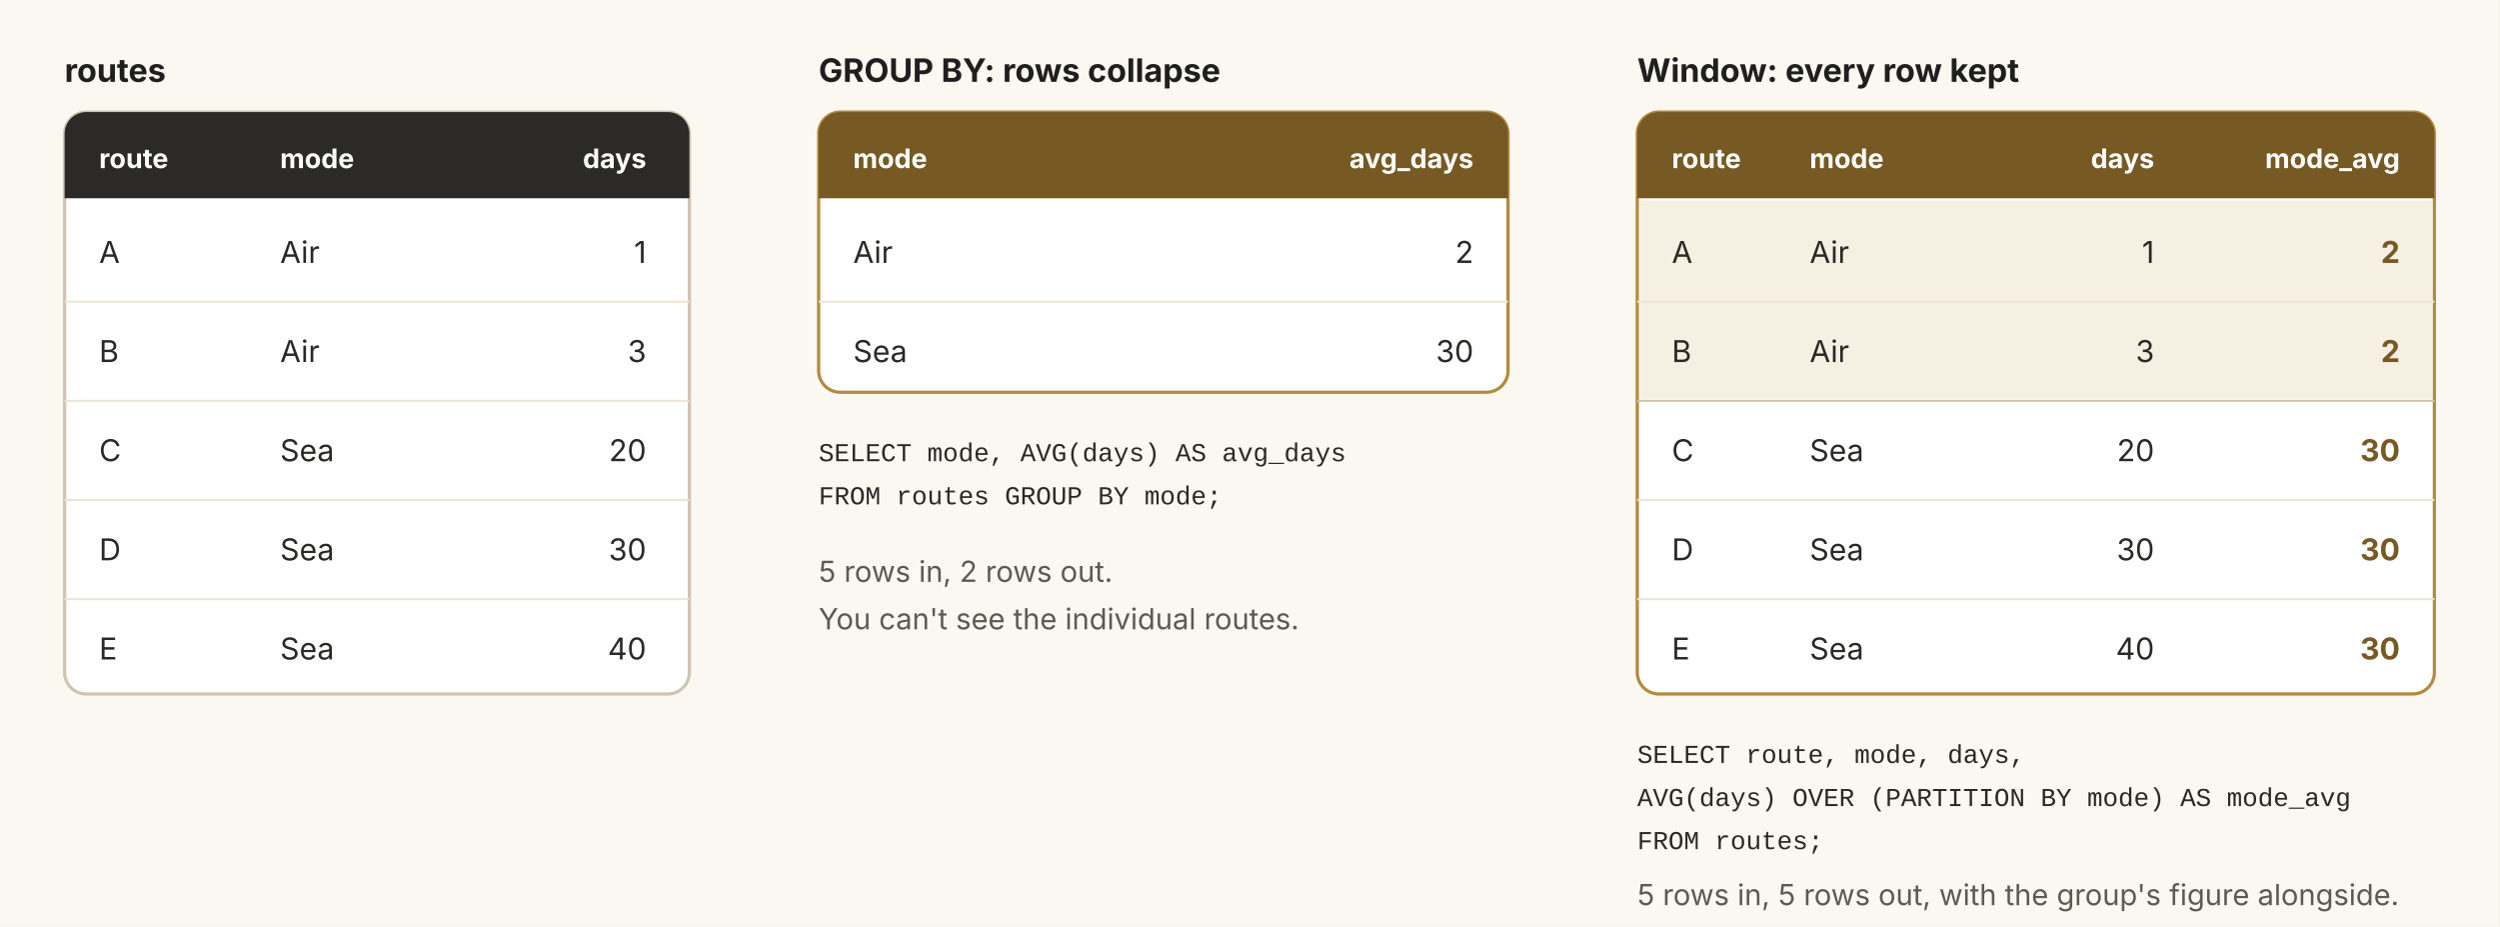
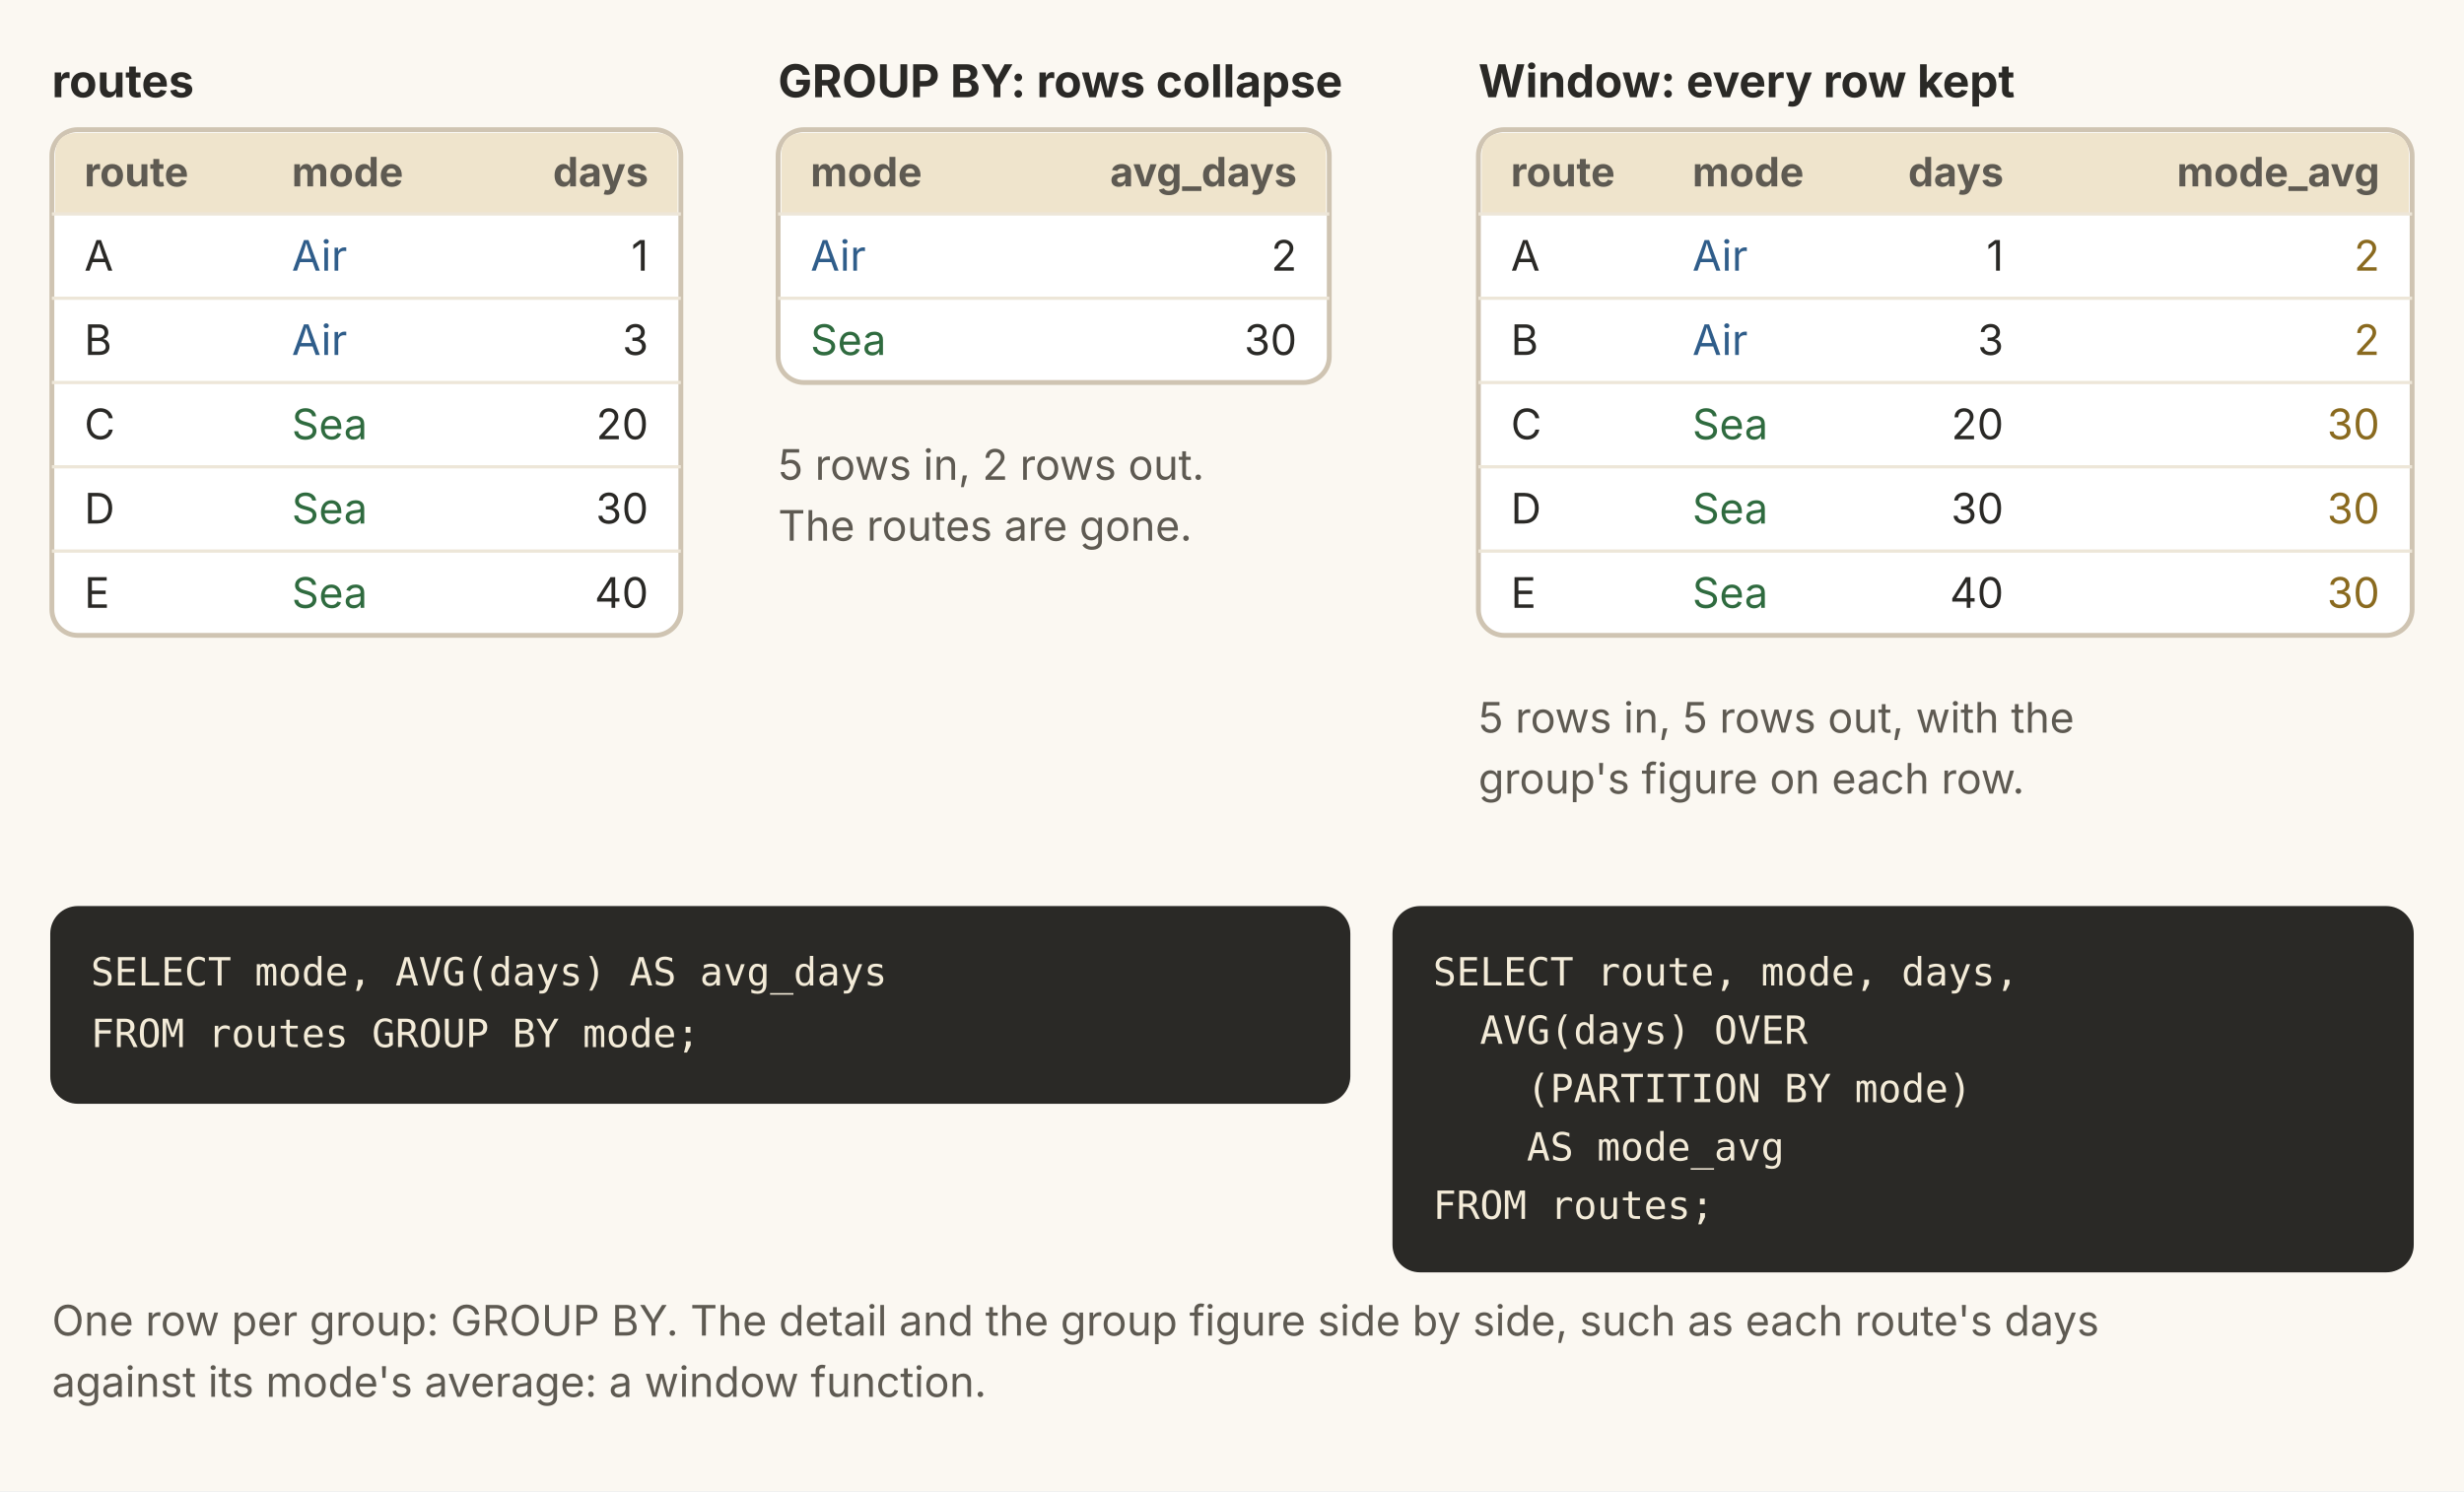
- <svg xmlns="http://www.w3.org/2000/svg" viewBox="0 0 1160 430" width="1160" height="430" role="img" aria-label="GROUP BY compared with a window function. GROUP BY mode turns five routes into two rows, one per mode. AVG over a window partitioned by mode keeps all five rows and adds each mode's average as a new column.">
-   <rect width="1160" height="430" fill="#FBF8F2" />
+ <svg xmlns="http://www.w3.org/2000/svg" viewBox="0 0 760 460" width="760" height="460" role="img" aria-label="GROUP BY compared with a window function. GROUP BY mode turns five routes into two rows, one per mode. AVG over a window partitioned by mode keeps all five rows and adds each mode's average as a new column.">
+   <rect width="760" height="460" fill="#FBF8F2" />
  <g font-family="Inter, 'Segoe UI', Arial, sans-serif">
-     <text x="30" y="38" font-size="15" font-weight="700" fill="#1F1F1F">routes</text>
-     <rect x="30" y="52" width="290" height="270" rx="10" fill="#FFFFFF" stroke="#CFC4B2" stroke-width="1.5" />
-     <path d="M30,62 a10,10 0 0 1 10,-10 h270 a10,10 0 0 1 10,10 v30 h-290 z" fill="#2B2A28" />
-     <text x="46" y="78" font-size="12.5" font-weight="700" fill="#FFFFFF">route</text>
-     <text x="130" y="78" font-size="12.5" font-weight="700" fill="#FFFFFF">mode</text>
-     <text x="300" y="78" font-size="12.5" font-weight="700" fill="#FFFFFF" text-anchor="end">days</text>
-     <g font-size="14" fill="#2A2926">
-       <text x="46" y="122">A</text>
-       <text x="130" y="122">Air</text>
-       <text x="300" y="122" text-anchor="end">1</text>
-       <line x1="30" x2="320" y1="140" y2="140" stroke="#EDE6D8" />
-       <text x="46" y="168">B</text>
-       <text x="130" y="168">Air</text>
-       <text x="300" y="168" text-anchor="end">3</text>
-       <line x1="30" x2="320" y1="186" y2="186" stroke="#EDE6D8" />
-       <text x="46" y="214">C</text>
-       <text x="130" y="214">Sea</text>
-       <text x="300" y="214" text-anchor="end">20</text>
-       <line x1="30" x2="320" y1="232" y2="232" stroke="#EDE6D8" />
-       <text x="46" y="260">D</text>
-       <text x="130" y="260">Sea</text>
-       <text x="300" y="260" text-anchor="end">30</text>
-       <line x1="30" x2="320" y1="278" y2="278" stroke="#EDE6D8" />
-       <text x="46" y="306">E</text>
-       <text x="130" y="306">Sea</text>
-       <text x="300" y="306" text-anchor="end">40</text>
-     </g>
-     <text x="380" y="38" font-size="15" font-weight="700" fill="#1F1F1F">GROUP BY: rows collapse</text>
-     <rect x="380" y="52" width="320" height="130" rx="10" fill="#FFFFFF" stroke="#B38A3E" stroke-width="1.5" />
-     <path d="M380,62 a10,10 0 0 1 10,-10 h300 a10,10 0 0 1 10,10 v30 h-320 z" fill="#765923" />
-     <text x="396" y="78" font-size="12.5" font-weight="700" fill="#FFFFFF">mode</text>
-     <text x="684" y="78" font-size="12.5" font-weight="700" fill="#FFFFFF" text-anchor="end">avg_days</text>
-     <g font-size="14" fill="#2A2926">
-       <text x="396" y="122">Air</text>
-       <text x="684" y="122" text-anchor="end">2</text>
-       <line x1="380" x2="700" y1="140" y2="140" stroke="#EDE6D8" />
-       <text x="396" y="168">Sea</text>
-       <text x="684" y="168" text-anchor="end">30</text>
-     </g>
-     <text x="380" y="214" font-family="'JetBrains Mono', Consolas, 'Courier New', monospace" font-size="12" fill="#2A2926">SELECT mode, AVG(days) AS avg_days</text>
-     <text x="380" y="234" font-family="'JetBrains Mono', Consolas, 'Courier New', monospace" font-size="12" fill="#2A2926">FROM routes GROUP BY mode;</text>
-     <text x="380" y="270" font-size="13.5" fill="#5E5A52">5 rows in, 2 rows out.</text>
-     <text x="380" y="292" font-size="13.5" fill="#5E5A52">You can't see the individual routes.</text>
-     <text x="760" y="38" font-size="15" font-weight="700" fill="#1F1F1F">Window: every row kept</text>
-     <rect x="760" y="52" width="370" height="270" rx="10" fill="#FFFFFF" stroke="#B38A3E" stroke-width="1.5" />
-     <path d="M760,62 a10,10 0 0 1 10,-10 h350 a10,10 0 0 1 10,10 v30 h-370 z" fill="#765923" />
-     <text x="776" y="78" font-size="12.5" font-weight="700" fill="#FFFFFF">route</text>
-     <text x="840" y="78" font-size="12.5" font-weight="700" fill="#FFFFFF">mode</text>
-     <text x="1000" y="78" font-size="12.5" font-weight="700" fill="#FFFFFF" text-anchor="end">days</text>
-     <text x="1114" y="78" font-size="12.5" font-weight="700" fill="#FFFFFF" text-anchor="end">mode_avg</text>
-     <rect x="761" y="93" width="368" height="92" fill="#F6F0E2" />
-     <g font-size="14" fill="#2A2926">
-       <text x="776" y="122">A</text>
-       <text x="840" y="122">Air</text>
-       <text x="1000" y="122" text-anchor="end">1</text>
-       <text x="1114" y="122" text-anchor="end" font-weight="700" fill="#765923">2</text>
-       <line x1="760" x2="1130" y1="140" y2="140" stroke="#EDE6D8" />
-       <text x="776" y="168">B</text>
-       <text x="840" y="168">Air</text>
-       <text x="1000" y="168" text-anchor="end">3</text>
-       <text x="1114" y="168" text-anchor="end" font-weight="700" fill="#765923">2</text>
-       <line x1="760" x2="1130" y1="186" y2="186" stroke="#CFC4B2" />
-       <text x="776" y="214">C</text>
-       <text x="840" y="214">Sea</text>
-       <text x="1000" y="214" text-anchor="end">20</text>
-       <text x="1114" y="214" text-anchor="end" font-weight="700" fill="#765923">30</text>
-       <line x1="760" x2="1130" y1="232" y2="232" stroke="#EDE6D8" />
-       <text x="776" y="260">D</text>
-       <text x="840" y="260">Sea</text>
-       <text x="1000" y="260" text-anchor="end">30</text>
-       <text x="1114" y="260" text-anchor="end" font-weight="700" fill="#765923">30</text>
-       <line x1="760" x2="1130" y1="278" y2="278" stroke="#EDE6D8" />
-       <text x="776" y="306">E</text>
-       <text x="840" y="306">Sea</text>
-       <text x="1000" y="306" text-anchor="end">40</text>
-       <text x="1114" y="306" text-anchor="end" font-weight="700" fill="#765923">30</text>
-     </g>
-     <text x="760" y="354" font-family="'JetBrains Mono', Consolas, 'Courier New', monospace" font-size="12" fill="#2A2926">SELECT route, mode, days,</text>
-     <text x="760" y="374" font-family="'JetBrains Mono', Consolas, 'Courier New', monospace" font-size="12" fill="#2A2926">  AVG(days) OVER (PARTITION BY mode) AS mode_avg</text>
-     <text x="760" y="394" font-family="'JetBrains Mono', Consolas, 'Courier New', monospace" font-size="12" fill="#2A2926">FROM routes;</text>
-     <text x="760" y="420" font-size="13.5" fill="#5E5A52">5 rows in, 5 rows out, with the group's figure alongside.</text>
+     <text xml:space="preserve" x="16.0" y="30.0" font-size="14" fill="#2A2926" font-weight="700" text-anchor="start">routes</text>
+     <rect x="16.0" y="40.0" width="194.0" height="156.0" rx="8" fill="#FFFFFF" stroke="#CFC4B2" stroke-width="1.5" />
+     <path d="M17,66 L17,48 Q17,41 24,41 L202,41 Q209,41 209,48 L209,66 Z" fill="#EFE4CC" />
+     <text xml:space="preserve" x="26.0" y="57.5" font-size="12.5" fill="#5E5A52" font-weight="700" text-anchor="start">route</text>
+     <text xml:space="preserve" x="90.0" y="57.5" font-size="12.5" fill="#5E5A52" font-weight="700" text-anchor="start">mode</text>
+     <text xml:space="preserve" x="200.0" y="57.5" font-size="12.5" fill="#5E5A52" font-weight="700" text-anchor="end">days</text>
+     <line x1="16.0" y1="66.0" x2="210.0" y2="66.0" stroke="#EDE6D8" stroke-width="1" />
+     <text xml:space="preserve" x="26.0" y="83.5" font-size="13" fill="#2A2926" font-weight="400" text-anchor="start">A</text>
+     <text xml:space="preserve" x="90.0" y="83.5" font-size="13" fill="#2F5D8A" font-weight="400" text-anchor="start">Air</text>
+     <text xml:space="preserve" x="200.0" y="83.5" font-size="13" fill="#2A2926" font-weight="400" text-anchor="end">1</text>
+     <line x1="16.0" y1="92.0" x2="210.0" y2="92.0" stroke="#EDE6D8" stroke-width="1" />
+     <text xml:space="preserve" x="26.0" y="109.5" font-size="13" fill="#2A2926" font-weight="400" text-anchor="start">B</text>
+     <text xml:space="preserve" x="90.0" y="109.5" font-size="13" fill="#2F5D8A" font-weight="400" text-anchor="start">Air</text>
+     <text xml:space="preserve" x="200.0" y="109.5" font-size="13" fill="#2A2926" font-weight="400" text-anchor="end">3</text>
+     <line x1="16.0" y1="118.0" x2="210.0" y2="118.0" stroke="#EDE6D8" stroke-width="1" />
+     <text xml:space="preserve" x="26.0" y="135.5" font-size="13" fill="#2A2926" font-weight="400" text-anchor="start">C</text>
+     <text xml:space="preserve" x="90.0" y="135.5" font-size="13" fill="#2F6B3F" font-weight="400" text-anchor="start">Sea</text>
+     <text xml:space="preserve" x="200.0" y="135.5" font-size="13" fill="#2A2926" font-weight="400" text-anchor="end">20</text>
+     <line x1="16.0" y1="144.0" x2="210.0" y2="144.0" stroke="#EDE6D8" stroke-width="1" />
+     <text xml:space="preserve" x="26.0" y="161.5" font-size="13" fill="#2A2926" font-weight="400" text-anchor="start">D</text>
+     <text xml:space="preserve" x="90.0" y="161.5" font-size="13" fill="#2F6B3F" font-weight="400" text-anchor="start">Sea</text>
+     <text xml:space="preserve" x="200.0" y="161.5" font-size="13" fill="#2A2926" font-weight="400" text-anchor="end">30</text>
+     <line x1="16.0" y1="170.0" x2="210.0" y2="170.0" stroke="#EDE6D8" stroke-width="1" />
+     <text xml:space="preserve" x="26.0" y="187.5" font-size="13" fill="#2A2926" font-weight="400" text-anchor="start">E</text>
+     <text xml:space="preserve" x="90.0" y="187.5" font-size="13" fill="#2F6B3F" font-weight="400" text-anchor="start">Sea</text>
+     <text xml:space="preserve" x="200.0" y="187.5" font-size="13" fill="#2A2926" font-weight="400" text-anchor="end">40</text>
+     <text xml:space="preserve" x="240.0" y="30.0" font-size="14" fill="#2A2926" font-weight="700" text-anchor="start">GROUP BY: rows collapse</text>
+     <rect x="240.0" y="40.0" width="170.0" height="78.0" rx="8" fill="#FFFFFF" stroke="#CFC4B2" stroke-width="1.5" />
+     <path d="M241,66 L241,48 Q241,41 248,41 L402,41 Q409,41 409,48 L409,66 Z" fill="#EFE4CC" />
+     <text xml:space="preserve" x="250.0" y="57.5" font-size="12.5" fill="#5E5A52" font-weight="700" text-anchor="start">mode</text>
+     <text xml:space="preserve" x="400.0" y="57.5" font-size="12.5" fill="#5E5A52" font-weight="700" text-anchor="end">avg_days</text>
+     <line x1="240.0" y1="66.0" x2="410.0" y2="66.0" stroke="#EDE6D8" stroke-width="1" />
+     <text xml:space="preserve" x="250.0" y="83.5" font-size="13" fill="#2F5D8A" font-weight="400" text-anchor="start">Air</text>
+     <text xml:space="preserve" x="400.0" y="83.5" font-size="13" fill="#2A2926" font-weight="400" text-anchor="end">2</text>
+     <line x1="240.0" y1="92.0" x2="410.0" y2="92.0" stroke="#EDE6D8" stroke-width="1" />
+     <text xml:space="preserve" x="250.0" y="109.5" font-size="13" fill="#2F6B3F" font-weight="400" text-anchor="start">Sea</text>
+     <text xml:space="preserve" x="400.0" y="109.5" font-size="13" fill="#2A2926" font-weight="400" text-anchor="end">30</text>
+     <text xml:space="preserve" x="240.0" y="148.0" font-size="13" fill="#5E5A52" font-weight="400" text-anchor="start">5 rows in, 2 rows out.</text>
+     <text xml:space="preserve" x="240.0" y="166.8" font-size="13" fill="#5E5A52" font-weight="400" text-anchor="start">The routes are gone.</text>
+     <text xml:space="preserve" x="456.0" y="30.0" font-size="14" fill="#2A2926" font-weight="700" text-anchor="start">Window: every row kept</text>
+     <rect x="456.0" y="40.0" width="288.0" height="156.0" rx="8" fill="#FFFFFF" stroke="#CFC4B2" stroke-width="1.5" />
+     <path d="M457,66 L457,48 Q457,41 464,41 L736,41 Q743,41 743,48 L743,66 Z" fill="#EFE4CC" />
+     <text xml:space="preserve" x="466.0" y="57.5" font-size="12.5" fill="#5E5A52" font-weight="700" text-anchor="start">route</text>
+     <text xml:space="preserve" x="522.0" y="57.5" font-size="12.5" fill="#5E5A52" font-weight="700" text-anchor="start">mode</text>
+     <text xml:space="preserve" x="618.0" y="57.5" font-size="12.5" fill="#5E5A52" font-weight="700" text-anchor="end">days</text>
+     <text xml:space="preserve" x="734.0" y="57.5" font-size="12.5" fill="#5E5A52" font-weight="700" text-anchor="end">mode_avg</text>
+     <line x1="456.0" y1="66.0" x2="744.0" y2="66.0" stroke="#EDE6D8" stroke-width="1" />
+     <text xml:space="preserve" x="466.0" y="83.5" font-size="13" fill="#2A2926" font-weight="400" text-anchor="start">A</text>
+     <text xml:space="preserve" x="522.0" y="83.5" font-size="13" fill="#2F5D8A" font-weight="400" text-anchor="start">Air</text>
+     <text xml:space="preserve" x="618.0" y="83.5" font-size="13" fill="#2A2926" font-weight="400" text-anchor="end">1</text>
+     <text xml:space="preserve" x="734.0" y="83.5" font-size="13" fill="#8A6A1F" font-weight="400" text-anchor="end">2</text>
+     <line x1="456.0" y1="92.0" x2="744.0" y2="92.0" stroke="#EDE6D8" stroke-width="1" />
+     <text xml:space="preserve" x="466.0" y="109.5" font-size="13" fill="#2A2926" font-weight="400" text-anchor="start">B</text>
+     <text xml:space="preserve" x="522.0" y="109.5" font-size="13" fill="#2F5D8A" font-weight="400" text-anchor="start">Air</text>
+     <text xml:space="preserve" x="618.0" y="109.5" font-size="13" fill="#2A2926" font-weight="400" text-anchor="end">3</text>
+     <text xml:space="preserve" x="734.0" y="109.5" font-size="13" fill="#8A6A1F" font-weight="400" text-anchor="end">2</text>
+     <line x1="456.0" y1="118.0" x2="744.0" y2="118.0" stroke="#EDE6D8" stroke-width="1" />
+     <text xml:space="preserve" x="466.0" y="135.5" font-size="13" fill="#2A2926" font-weight="400" text-anchor="start">C</text>
+     <text xml:space="preserve" x="522.0" y="135.5" font-size="13" fill="#2F6B3F" font-weight="400" text-anchor="start">Sea</text>
+     <text xml:space="preserve" x="618.0" y="135.5" font-size="13" fill="#2A2926" font-weight="400" text-anchor="end">20</text>
+     <text xml:space="preserve" x="734.0" y="135.5" font-size="13" fill="#8A6A1F" font-weight="400" text-anchor="end">30</text>
+     <line x1="456.0" y1="144.0" x2="744.0" y2="144.0" stroke="#EDE6D8" stroke-width="1" />
+     <text xml:space="preserve" x="466.0" y="161.5" font-size="13" fill="#2A2926" font-weight="400" text-anchor="start">D</text>
+     <text xml:space="preserve" x="522.0" y="161.5" font-size="13" fill="#2F6B3F" font-weight="400" text-anchor="start">Sea</text>
+     <text xml:space="preserve" x="618.0" y="161.5" font-size="13" fill="#2A2926" font-weight="400" text-anchor="end">30</text>
+     <text xml:space="preserve" x="734.0" y="161.5" font-size="13" fill="#8A6A1F" font-weight="400" text-anchor="end">30</text>
+     <line x1="456.0" y1="170.0" x2="744.0" y2="170.0" stroke="#EDE6D8" stroke-width="1" />
+     <text xml:space="preserve" x="466.0" y="187.5" font-size="13" fill="#2A2926" font-weight="400" text-anchor="start">E</text>
+     <text xml:space="preserve" x="522.0" y="187.5" font-size="13" fill="#2F6B3F" font-weight="400" text-anchor="start">Sea</text>
+     <text xml:space="preserve" x="618.0" y="187.5" font-size="13" fill="#2A2926" font-weight="400" text-anchor="end">40</text>
+     <text xml:space="preserve" x="734.0" y="187.5" font-size="13" fill="#8A6A1F" font-weight="400" text-anchor="end">30</text>
+     <text xml:space="preserve" x="456.0" y="226.0" font-size="13" fill="#5E5A52" font-weight="400" text-anchor="start">5 rows in, 5 rows out, with the</text>
+     <text xml:space="preserve" x="456.0" y="244.8" font-size="13" fill="#5E5A52" font-weight="400" text-anchor="start">group's figure on each row.</text>
+     <rect x="16.0" y="280.0" width="400.0" height="60.0" rx="8" fill="#2A2926" stroke="#2A2926" stroke-width="1" />
+     <text xml:space="preserve" x="28.0" y="304.0" font-size="12" fill="#F3EBD8" font-weight="400" text-anchor="start" font-family="'JetBrains Mono', Consolas, monospace">SELECT mode, AVG(days) AS avg_days</text>
+     <text xml:space="preserve" x="28.0" y="323.0" font-size="12" fill="#F3EBD8" font-weight="400" text-anchor="start" font-family="'JetBrains Mono', Consolas, monospace">FROM routes GROUP BY mode;</text>
+     <rect x="430.0" y="280.0" width="314.0" height="112.0" rx="8" fill="#2A2926" stroke="#2A2926" stroke-width="1" />
+     <text xml:space="preserve" x="442.0" y="304.0" font-size="12" fill="#F3EBD8" font-weight="400" text-anchor="start" font-family="'JetBrains Mono', Consolas, monospace">SELECT route, mode, days,</text>
+     <text xml:space="preserve" x="442.0" y="322.0" font-size="12" fill="#F3EBD8" font-weight="400" text-anchor="start" font-family="'JetBrains Mono', Consolas, monospace">  AVG(days) OVER</text>
+     <text xml:space="preserve" x="442.0" y="340.0" font-size="12" fill="#F3EBD8" font-weight="400" text-anchor="start" font-family="'JetBrains Mono', Consolas, monospace">    (PARTITION BY mode)</text>
+     <text xml:space="preserve" x="442.0" y="358.0" font-size="12" fill="#F3EBD8" font-weight="400" text-anchor="start" font-family="'JetBrains Mono', Consolas, monospace">    AS mode_avg</text>
+     <text xml:space="preserve" x="442.0" y="376.0" font-size="12" fill="#F3EBD8" font-weight="400" text-anchor="start" font-family="'JetBrains Mono', Consolas, monospace">FROM routes;</text>
+     <text xml:space="preserve" x="16.0" y="412.0" font-size="13" fill="#5E5A52" font-weight="400" text-anchor="start">One row per group: GROUP BY. The detail and the group figure side by side, such as each route's days</text>
+     <text xml:space="preserve" x="16.0" y="430.9" font-size="13" fill="#5E5A52" font-weight="400" text-anchor="start">against its mode's average: a window function.</text>
  </g>
</svg>
